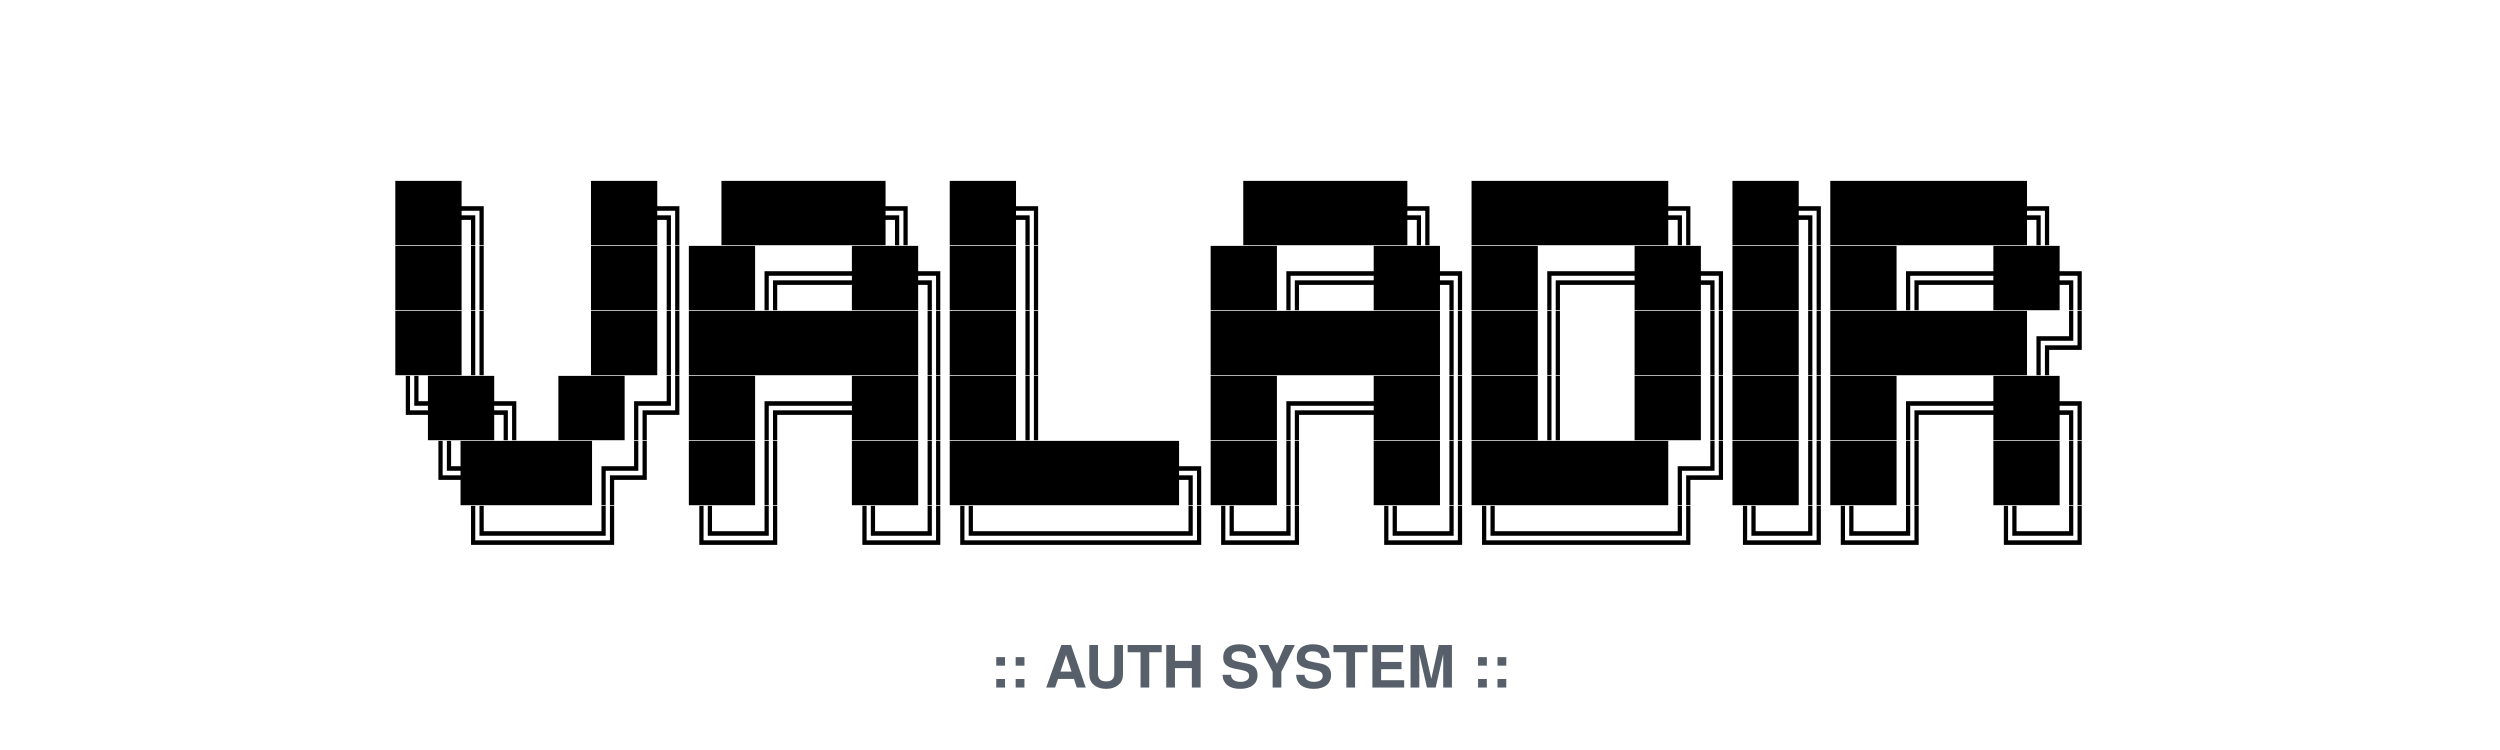
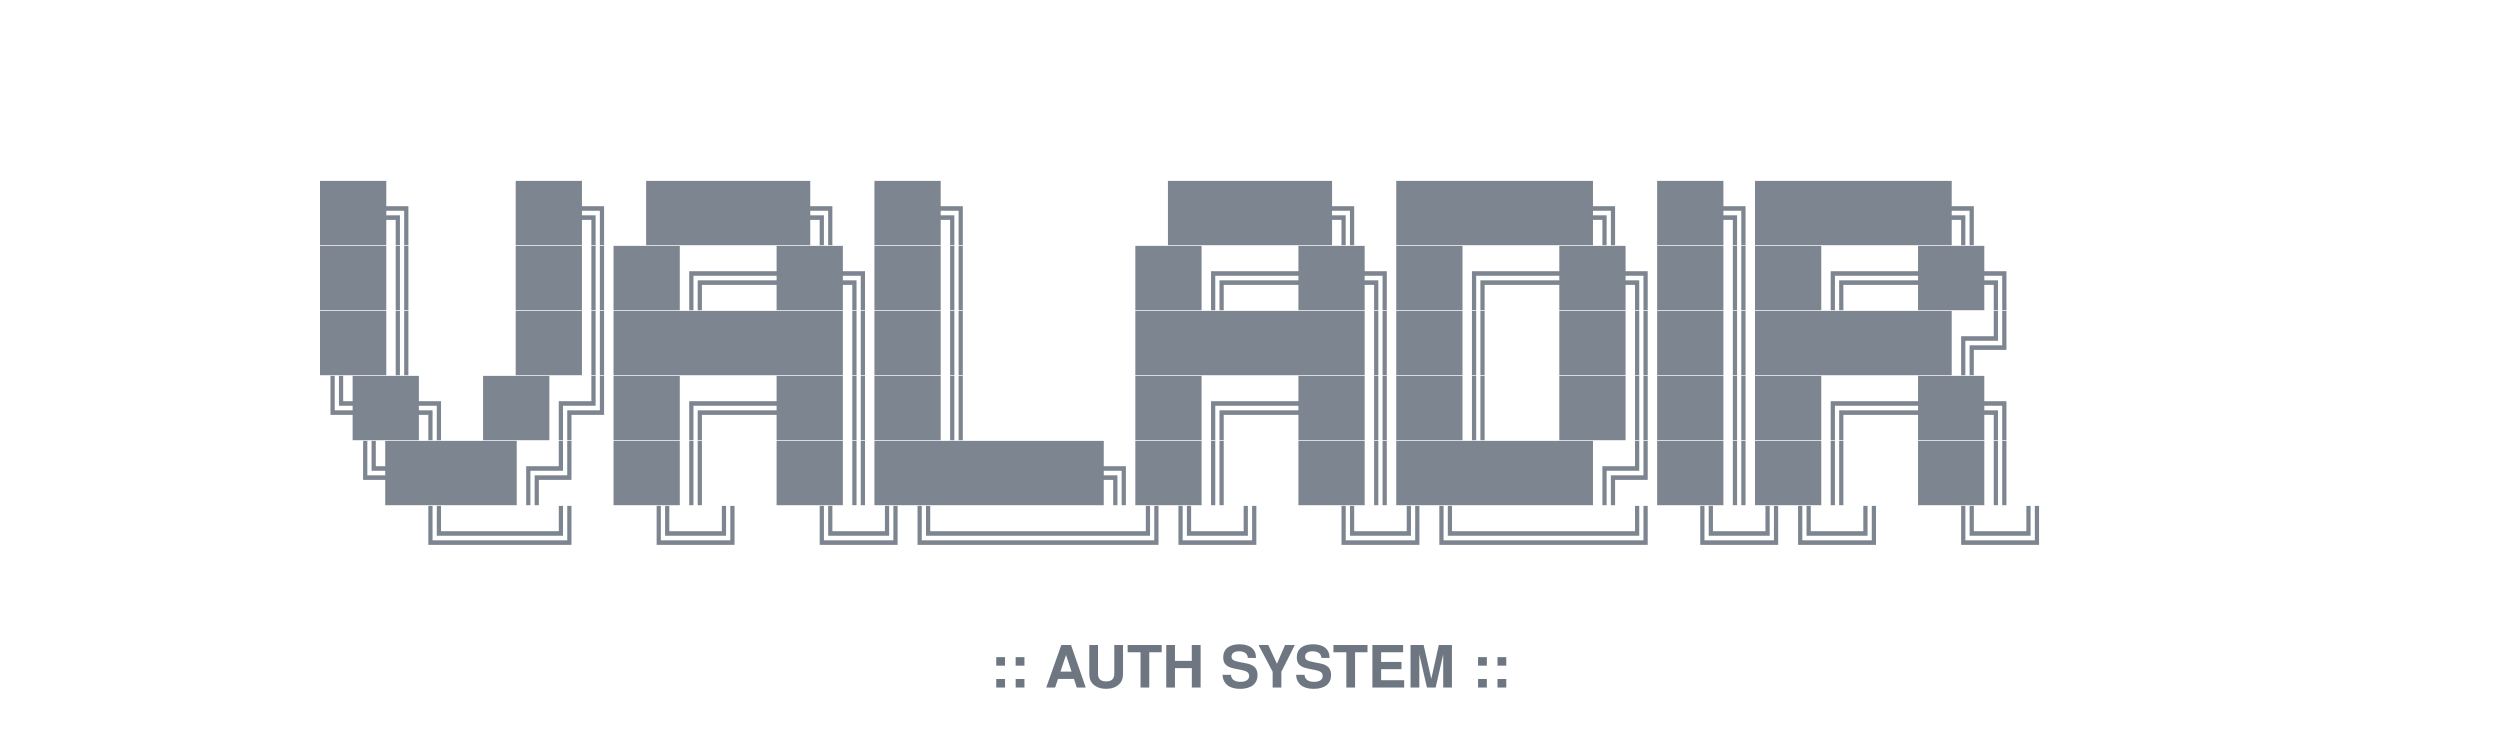
<svg xmlns="http://www.w3.org/2000/svg" width="600" height="180" viewBox="0 0 600 180">
  <style>
+     /* Theme-agnostic tones: GitHub's mobile webview does not propagate the app theme
+        to prefers-color-scheme, so the logo never relies on it. */
    .title {
      font-family: ui-monospace, 'Cascadia Code', 'Source Code Pro', Menlo, Monaco, Consolas, 'DejaVu Sans Mono', monospace;
      font-size: 13px;
+       fill: #7d8590;
+       text-anchor: middle;
    }
    .subtitle {
      font-family: -apple-system, BlinkMacSystemFont, "Segoe UI", Helvetica, Arial, sans-serif;
      font-size: 14px;
      font-weight: 600;
-       fill: #57606a;
+       fill: #6e7781;
      text-anchor: middle;
    }
-     @media (prefers-color-scheme: dark) {
-       .title { fill: #adbac7; }
-       .subtitle { fill: #768390; }
-     }
  </style>
-   <text class="title" x="50%" y="40" xml:space="preserve">
-     <tspan x="95" dy="1.2em">██╗   ██╗ █████╗ ██╗      █████╗ ██████╗ ██╗██████╗ </tspan>
-     <tspan x="95" dy="1.2em">██║   ██║██╔══██╗██║     ██╔══██╗██╔══██╗██║██╔══██╗</tspan>
-     <tspan x="95" dy="1.2em">██║   ██║███████║██║     ███████║██║  ██║██║██████╔╝</tspan>
-     <tspan x="95" dy="1.2em">╚██╗ ██╔╝██╔══██║██║     ██╔══██║██║  ██║██║██╔══██╗</tspan>
-     <tspan x="95" dy="1.2em"> ╚████╔╝ ██║  ██║███████╗██║  ██║██████╔╝██║██║  ██║</tspan>
-     <tspan x="95" dy="1.2em">  ╚═══╝  ╚═╝  ╚═╝╚══════╝╚═╝  ╚═╝╚═════╝ ╚═╝╚═╝  ╚═╝</tspan>
+   <text class="title" y="40" xml:space="preserve">
+     <tspan x="50%" dy="1.2em">██╗   ██╗ █████╗ ██╗      █████╗ ██████╗ ██╗██████╗ </tspan>
+     <tspan x="50%" dy="1.2em">██║   ██║██╔══██╗██║     ██╔══██╗██╔══██╗██║██╔══██╗</tspan>
+     <tspan x="50%" dy="1.2em">██║   ██║███████║██║     ███████║██║  ██║██║██████╔╝</tspan>
+     <tspan x="50%" dy="1.2em">╚██╗ ██╔╝██╔══██║██║     ██╔══██║██║  ██║██║██╔══██╗</tspan>
+     <tspan x="50%" dy="1.2em"> ╚████╔╝ ██║  ██║███████╗██║  ██║██████╔╝██║██║  ██║</tspan>
+     <tspan x="50%" dy="1.2em">  ╚═══╝  ╚═╝  ╚═╝╚══════╝╚═╝  ╚═╝╚═════╝ ╚═╝╚═╝  ╚═╝</tspan>
  </text>
  <text x="50%" y="165" class="subtitle">:: AUTH SYSTEM ::</text>
</svg>
